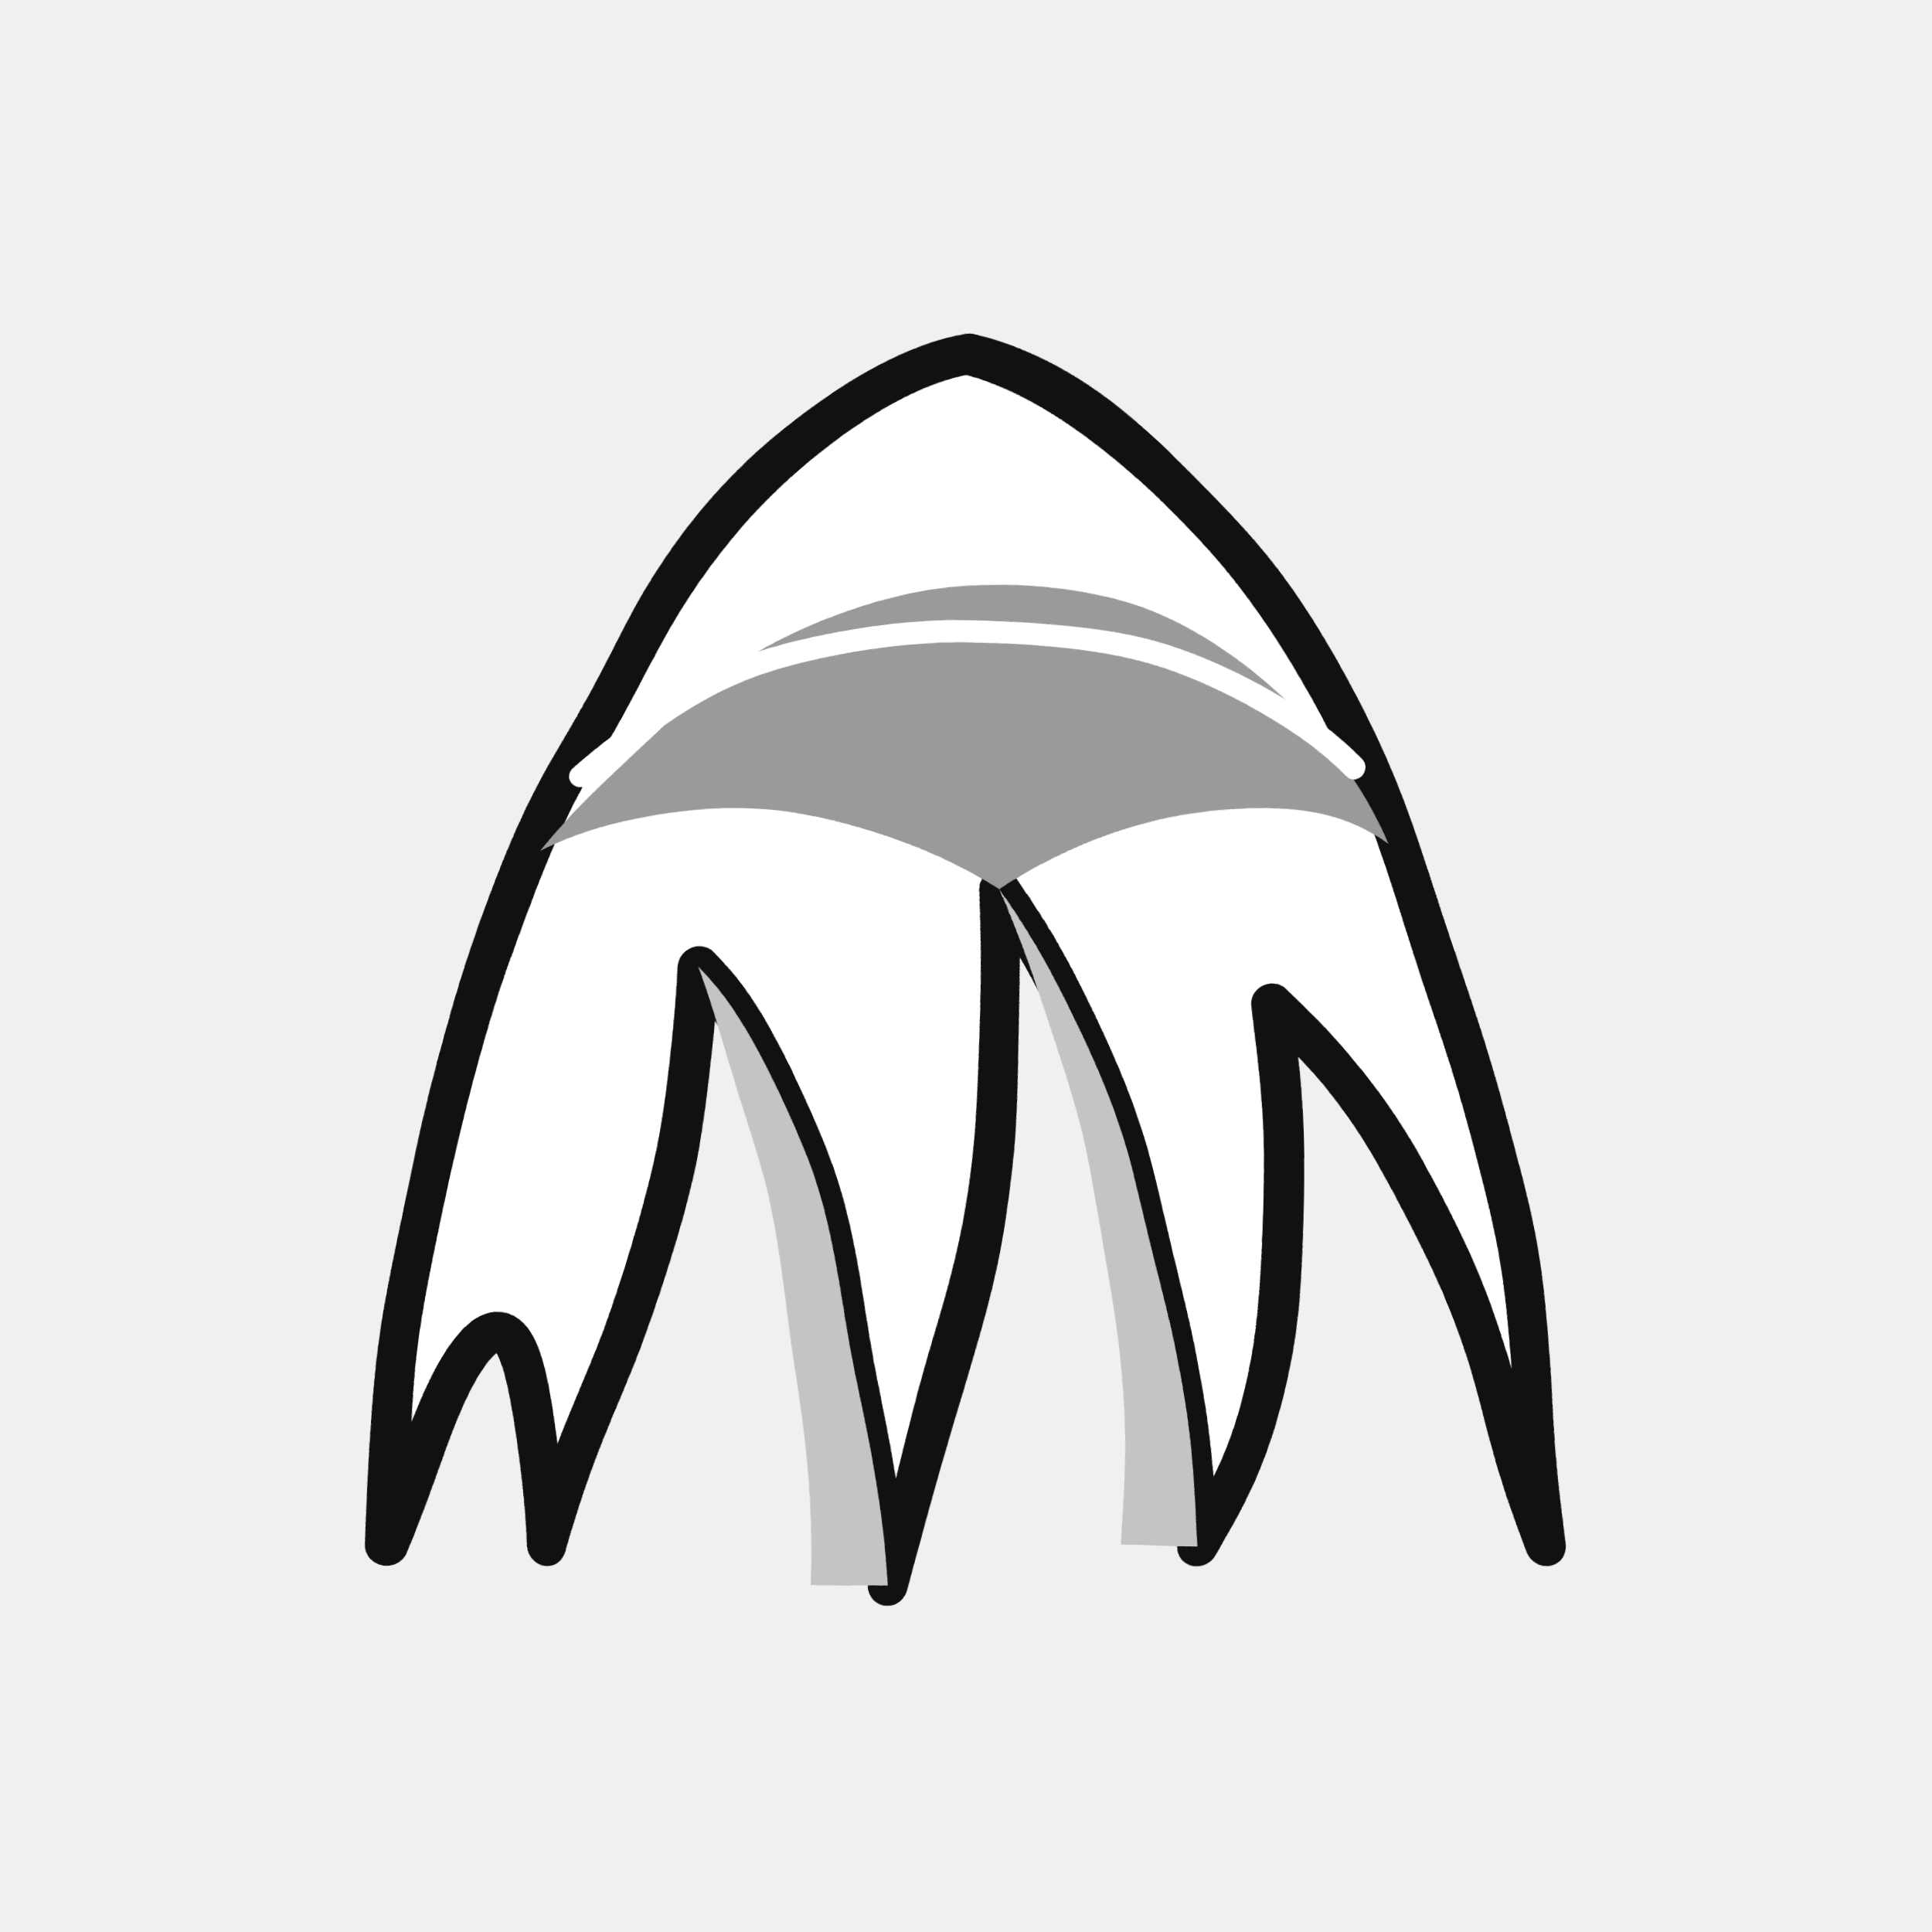
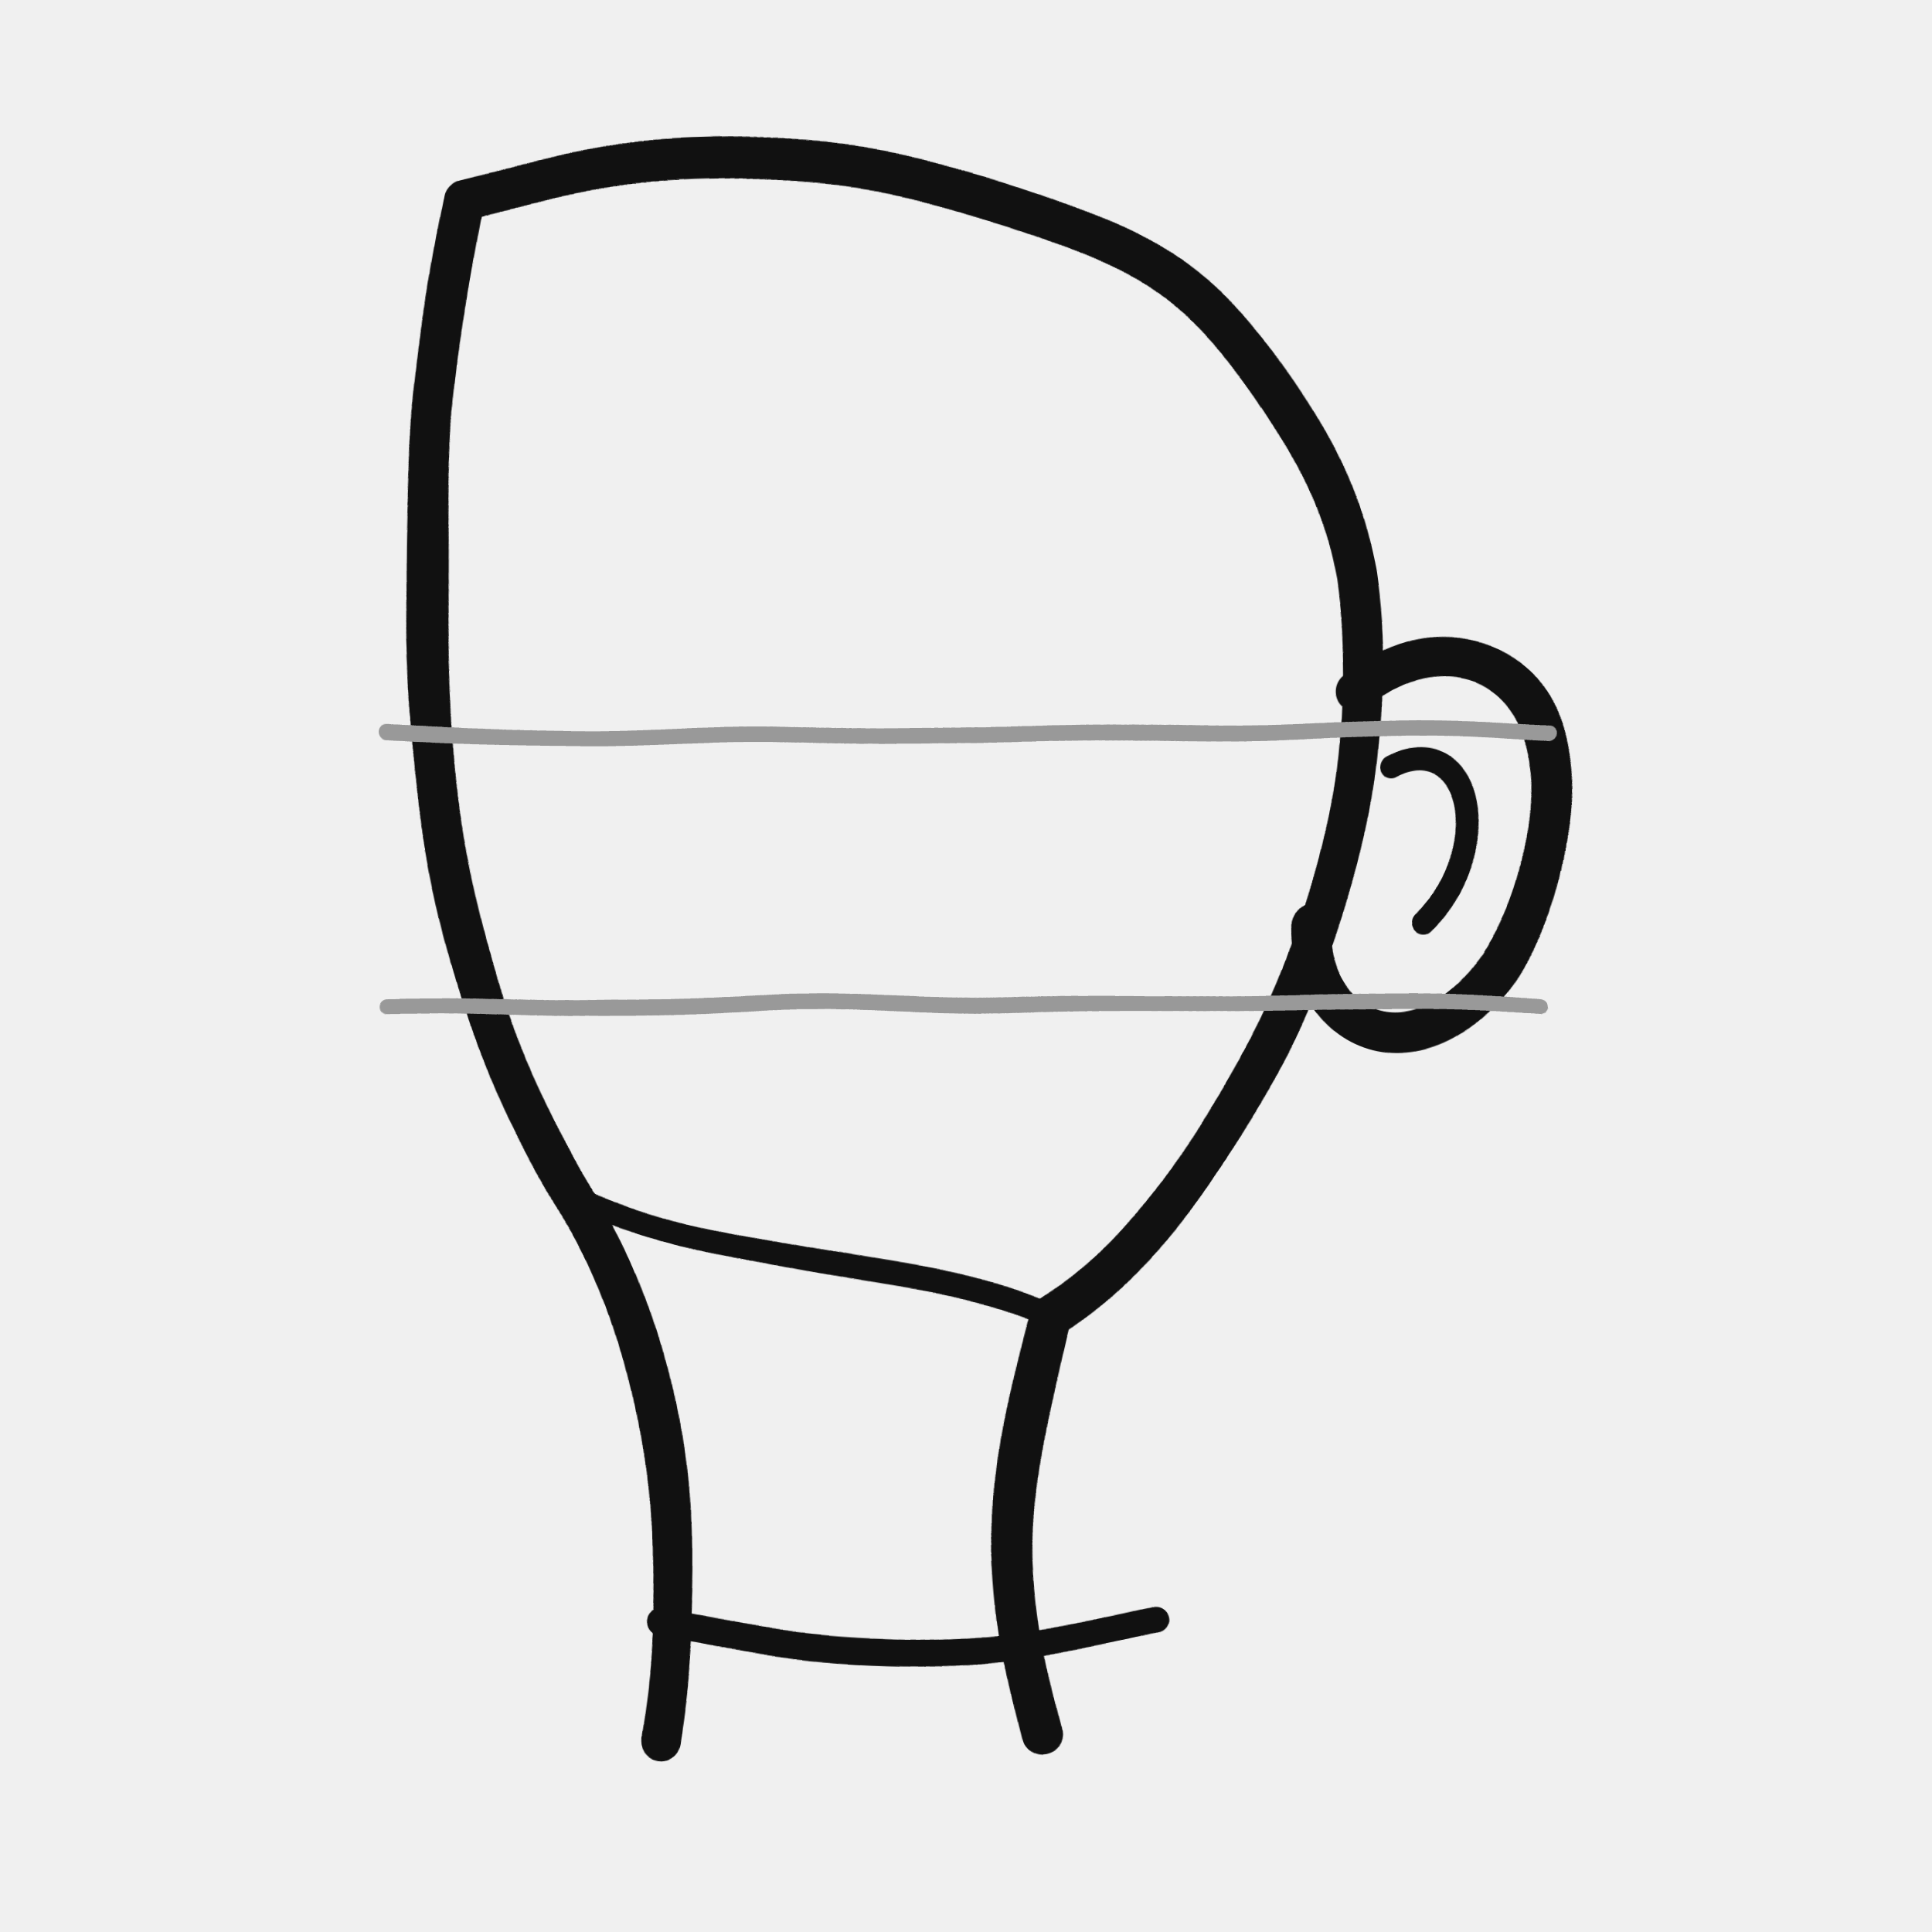
<svg xmlns="http://www.w3.org/2000/svg" viewBox="0 0 100 100">
  <defs>
    <filter id="hd" x="-5%" y="-5%" width="110%" height="110%">
      <feTurbulence type="fractalNoise" baseFrequency="0.05" numOctaves="2" seed="29" result="n" />
      <feDisplacementMap in="SourceGraphic" in2="n" scale="1.4" xChannelSelector="R" yChannelSelector="G" />
    </filter>
  </defs>
  <g filter="url(#hd)" stroke-linecap="round" stroke-linejoin="round">
-     <path d="M20 80 C 22 40, 40 20, 50 18 C 60 20, 78 40, 80 80 C 74 60, 70 56, 66 52 C 68 70, 64 76, 62 80 C 60 60, 56 52, 52 46 C 52 64, 48 74, 46 82 C 44 62, 40 54, 36 50 C 36 66, 30 74, 28 80 C 28 62, 24 70, 20 80 Z" fill="#fff" fill-rule="evenodd" stroke="#111" stroke-width="2.1" />
-     <path d="M28 44 C 36 34, 44 30, 52 30 C 60 30, 68 36, 72 44 C 66 40, 58 42, 52 46 C 46 42, 36 40, 28 44 Z" fill="#9a9a9a" fill-rule="evenodd" stroke="none" stroke-width="0" />
-     <path d="M62 80 C 60 60, 56 52, 52 46 C 56 56, 58 66, 58 80 Z M46 82 C 44 62, 40 54, 36 50 C 40 60, 42 70, 42 82 Z" fill="#c4c4c4" fill-rule="evenodd" stroke="none" stroke-width="0" />
-     <path d="M30 40 C 40 30, 60 30, 70 40" stroke="#fff" stroke-width="1.2" fill="none" />
+     <path d="M24 10 C 40 6, 66 8, 70 30 C 72 44, 66 60, 54 68 C 52 76, 52 82, 54 90 M24 10 C 20 30, 22 50, 30 62 C 34 68, 36 78, 34 90" stroke="#111" stroke-width="2.1" fill="none" />
+     <path d="M70 36 C 78 30, 84 40, 78 50 C 74 56, 68 54, 68 48" stroke="#111" stroke-width="2.1" fill="none" />
+     <path d="M72 40 C 76 38, 78 44, 74 48" stroke="#111" stroke-width="1.2" fill="none" />
+     <path d="M30 62 C 40 66, 50 66, 54 68" stroke="#111" stroke-width="1.2" fill="none" />
+     <path d="M34 84 C 44 86, 52 86, 60 84" stroke="#111" stroke-width="1.4" fill="none" />
+     <path d="M20 38 H 80" stroke="#999" stroke-width="0.8" fill="none" />
+     <path d="M20 52 H 80" stroke="#999" stroke-width="0.8" fill="none" />
  </g>
</svg>
